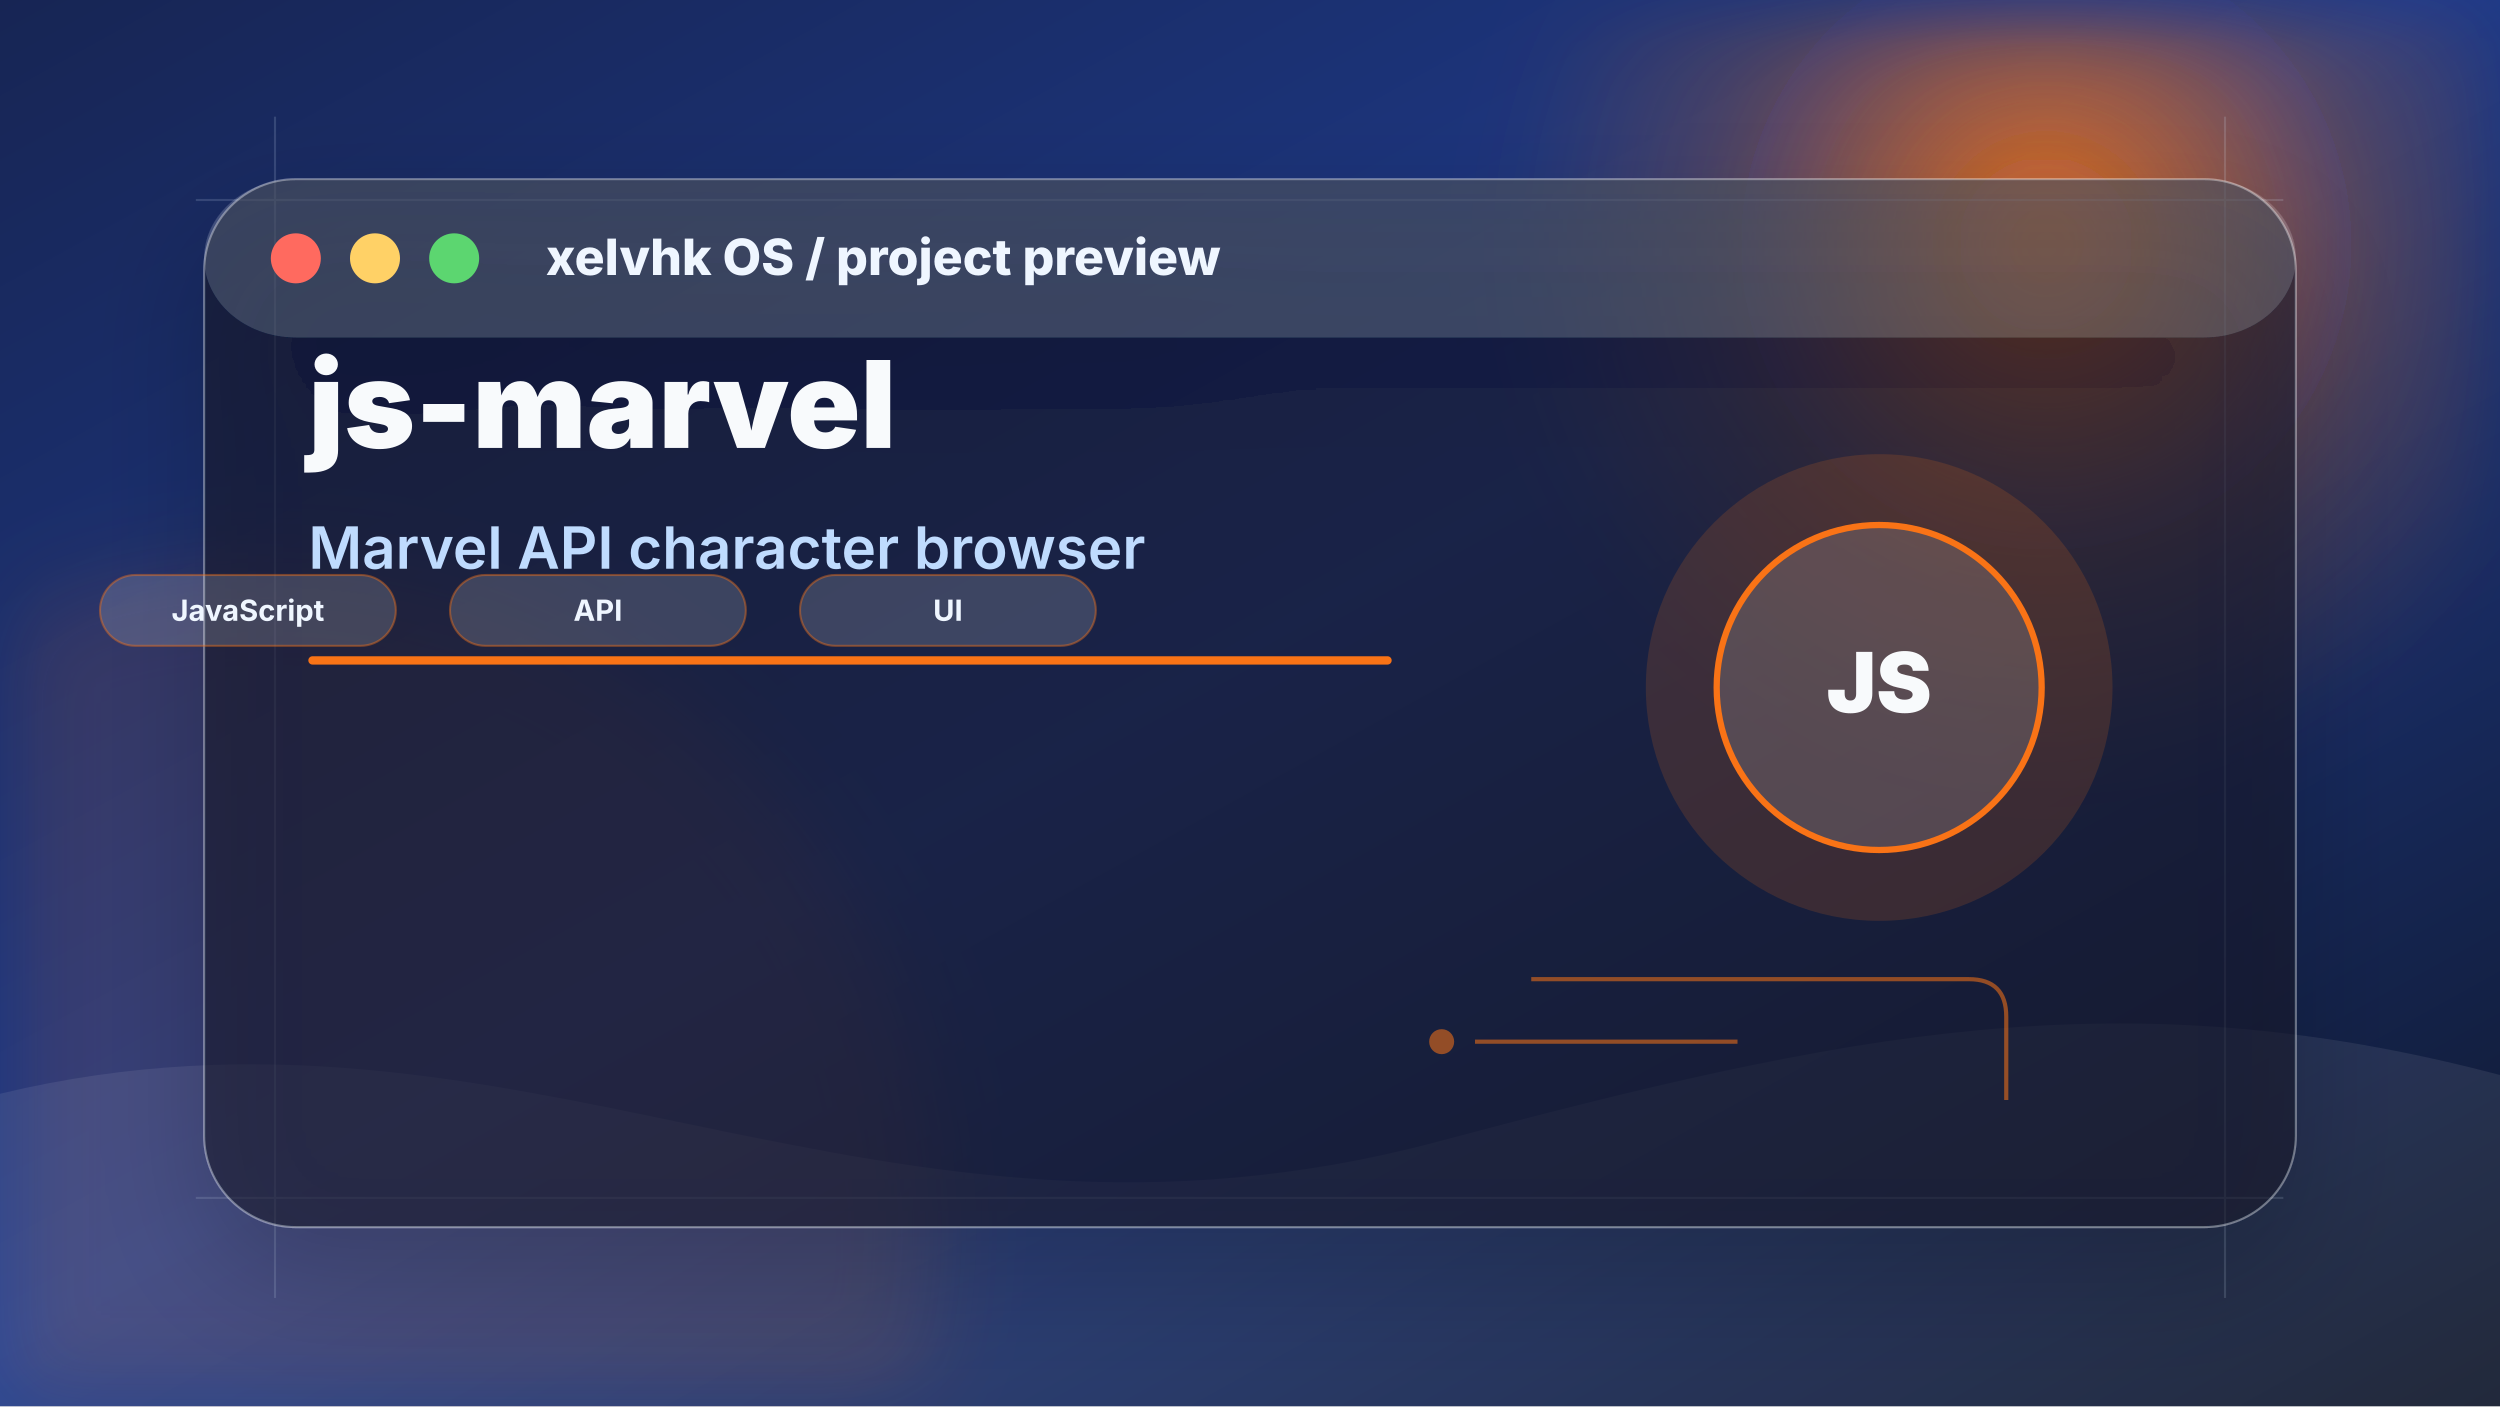
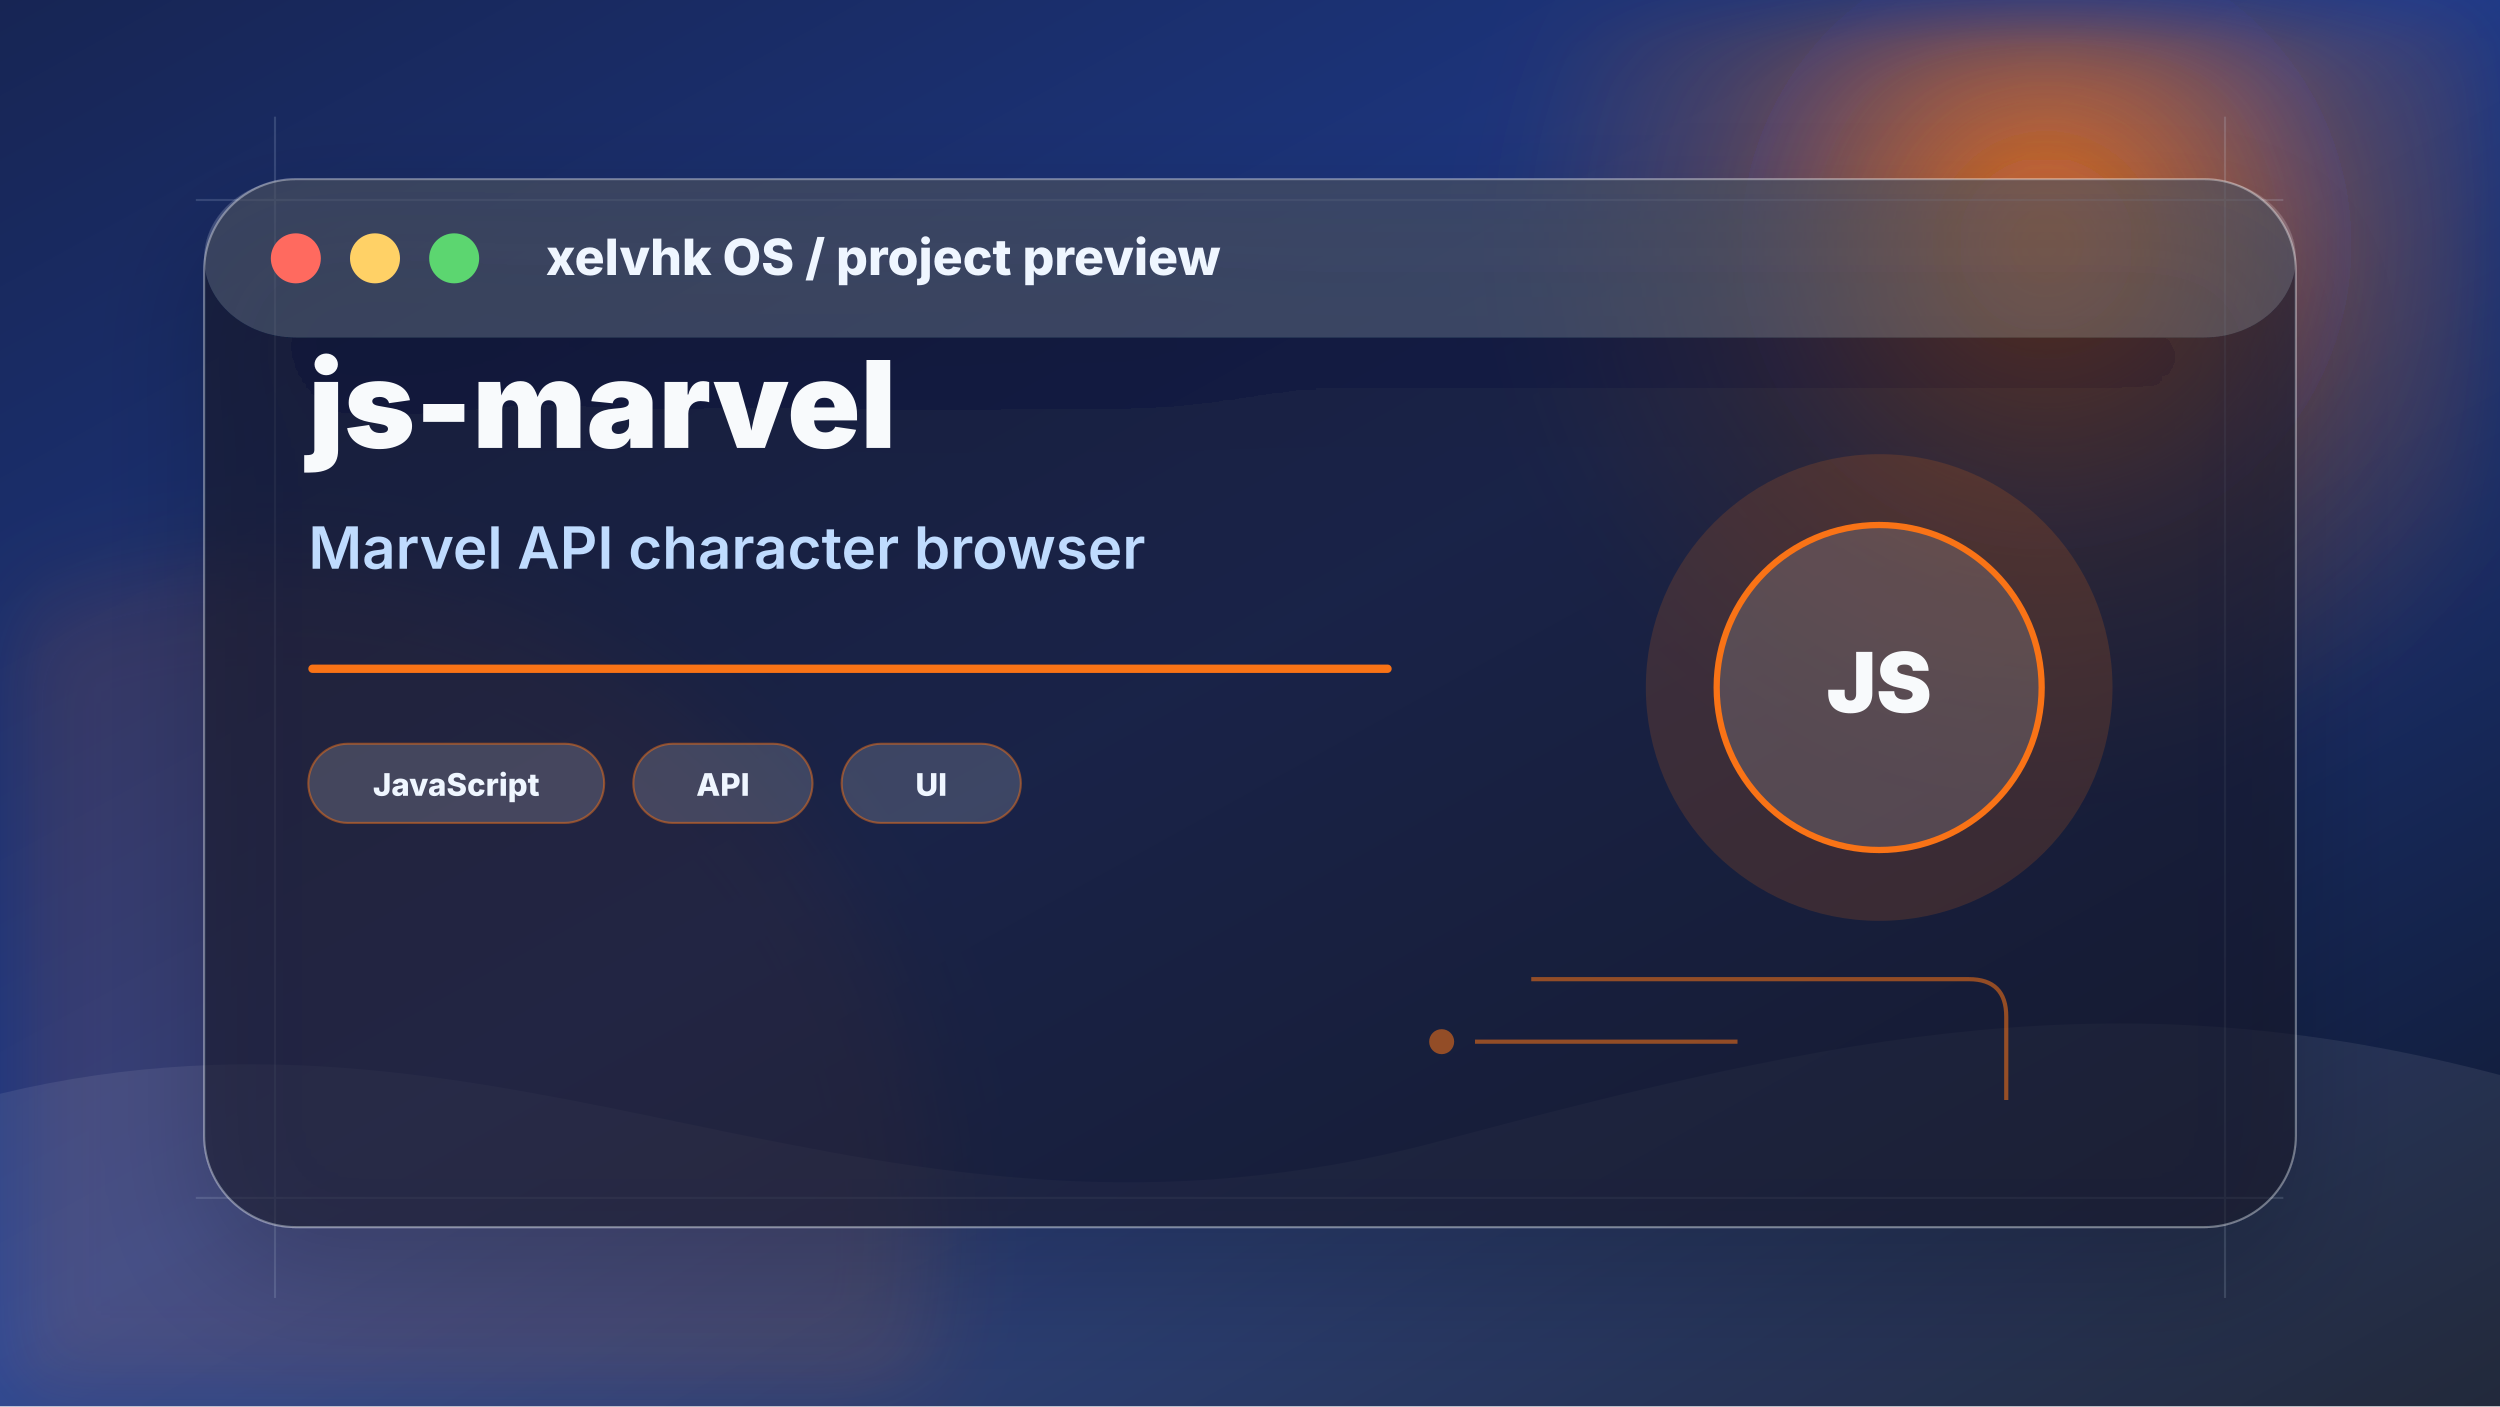
<svg xmlns="http://www.w3.org/2000/svg" width="1200" height="675" viewBox="0 0 1200 675" role="img" aria-label="js-marvel preview">
  <defs>
    <linearGradient id="bg" x1="0" y1="0" x2="1" y2="1">
      <stop offset="0" stop-color="#172554" />
      <stop offset="0.48" stop-color="#1e3a8a" />
      <stop offset="1" stop-color="#0f172a" />
    </linearGradient>
    <radialGradient id="orb" cx="50%" cy="50%" r="50%">
      <stop offset="0" stop-color="#f97316" stop-opacity="0.95" />
      <stop offset="0.58" stop-color="#f97316" stop-opacity="0.22" />
      <stop offset="1" stop-color="#f97316" stop-opacity="0" />
    </radialGradient>
    <filter id="blur">
      <feGaussianBlur stdDeviation="22" />
    </filter>
    <filter id="shadow" x="-20%" y="-20%" width="140%" height="140%">
      <feDropShadow dx="0" dy="24" stdDeviation="28" flood-color="#020617" flood-opacity="0.34" />
    </filter>
  </defs>
  <rect width="1200" height="675" fill="url(#bg)" />
  <circle cx="982" cy="118" r="260" fill="url(#orb)" filter="url(#blur)" />
  <circle cx="130" cy="590" r="320" fill="#f97316" opacity="0.12" filter="url(#blur)" />
  <path d="M0 525 C250 465 420 620 690 548 C885 496 1018 468 1200 516 L1200 675 L0 675 Z" fill="#ffffff" opacity="0.08" />
  <g opacity="0.16" stroke="#dbeafe" stroke-width="1">
    <path d="M94 96 H1096" />
    <path d="M94 575 H1096" />
    <path d="M132 56 V623" />
    <path d="M1068 56 V623" />
  </g>
  <g filter="url(#shadow)">
    <rect x="98" y="86" width="1004" height="503" rx="44" fill="rgba(15,23,42,0.58)" stroke="rgba(255,255,255,0.36)" />
    <rect x="98" y="86" width="1004" height="76" rx="44" fill="rgba(255,255,255,0.16)" />
    <circle cx="142" cy="124" r="12" fill="#ff6b5f" />
    <circle cx="180" cy="124" r="12" fill="#ffd166" />
    <circle cx="218" cy="124" r="12" fill="#5bd66f" />
    <text x="262" y="132" font-family="Manrope, Inter, Arial, sans-serif" font-size="24" font-weight="800" fill="#eff6ff">xelvhk OS / project preview</text>
  </g>
  <g transform="translate(790 218)">
    <circle cx="112" cy="112" r="112" fill="#f97316" opacity="0.16" />
    <circle cx="112" cy="112" r="78" fill="rgba(255,255,255,0.14)" stroke="#f97316" stroke-width="3" />
    <text x="112" y="124" text-anchor="middle" font-family="Manrope, Inter, Arial, sans-serif" font-size="40" font-weight="900" fill="#f8fafc">JS</text>
  </g>
  <g transform="translate(148 215)">
    <text x="0" y="0" font-family="Manrope, Inter, Arial, sans-serif" font-size="58" font-weight="900" fill="#f8fafc">js-marvel</text>
    <text x="0" y="58" font-family="Manrope, Inter, Arial, sans-serif" font-size="28" font-weight="600" fill="#bfdbfe">Marvel API character browser</text>
-     <rect x="0" y="100" width="520" height="4" rx="2" fill="#f97316" />
-   </g>
-   <g transform="translate(48 276)">
-     <rect width="142" height="34" rx="17" fill="rgba(255,255,255,0.16)" stroke="#f97316" stroke-opacity="0.42" />
-     <text x="71" y="22" text-anchor="middle" font-family="Manrope, Inter, Arial, sans-serif" font-size="14" font-weight="700" fill="#eff6ff">JavaScript</text>
-   </g>
-   <g transform="translate(216 276)">
-     <rect width="142" height="34" rx="17" fill="rgba(255,255,255,0.16)" stroke="#f97316" stroke-opacity="0.42" />
-     <text x="71" y="22" text-anchor="middle" font-family="Manrope, Inter, Arial, sans-serif" font-size="14" font-weight="700" fill="#eff6ff">API</text>
-   </g>
-   <g transform="translate(384 276)">
-     <rect width="142" height="34" rx="17" fill="rgba(255,255,255,0.16)" stroke="#f97316" stroke-opacity="0.42" />
-     <text x="71" y="22" text-anchor="middle" font-family="Manrope, Inter, Arial, sans-serif" font-size="14" font-weight="700" fill="#eff6ff">UI</text>
+     <rect x="0" y="104" width="520" height="4" rx="2" fill="#f97316" />
+     <g transform="translate(0 142)">
+       <g transform="translate(0 0)">
+         <rect width="142" height="38" rx="19" fill="rgba(255,255,255,0.16)" stroke="#f97316" stroke-opacity="0.48" />
+         <text x="71" y="25" text-anchor="middle" font-family="Manrope, Inter, Arial, sans-serif" font-size="15" font-weight="800" fill="#eff6ff">JavaScript</text>
+       </g>
+       <g transform="translate(156 0)">
+         <rect width="86" height="38" rx="19" fill="rgba(255,255,255,0.16)" stroke="#f97316" stroke-opacity="0.48" />
+         <text x="43" y="25" text-anchor="middle" font-family="Manrope, Inter, Arial, sans-serif" font-size="15" font-weight="800" fill="#eff6ff">API</text>
+       </g>
+       <g transform="translate(256 0)">
+         <rect width="86" height="38" rx="19" fill="rgba(255,255,255,0.16)" stroke="#f97316" stroke-opacity="0.48" />
+         <text x="43" y="25" text-anchor="middle" font-family="Manrope, Inter, Arial, sans-serif" font-size="15" font-weight="800" fill="#eff6ff">UI</text>
+       </g>
+     </g>
  </g>
  <g opacity="0.55" fill="none" stroke="#f97316" stroke-width="2">
    <path d="M735 470 h210 q18 0 18 18 v40" />
    <path d="M708 500 h126" />
    <circle cx="692" cy="500" r="5" fill="#f97316" />
  </g>
</svg>
